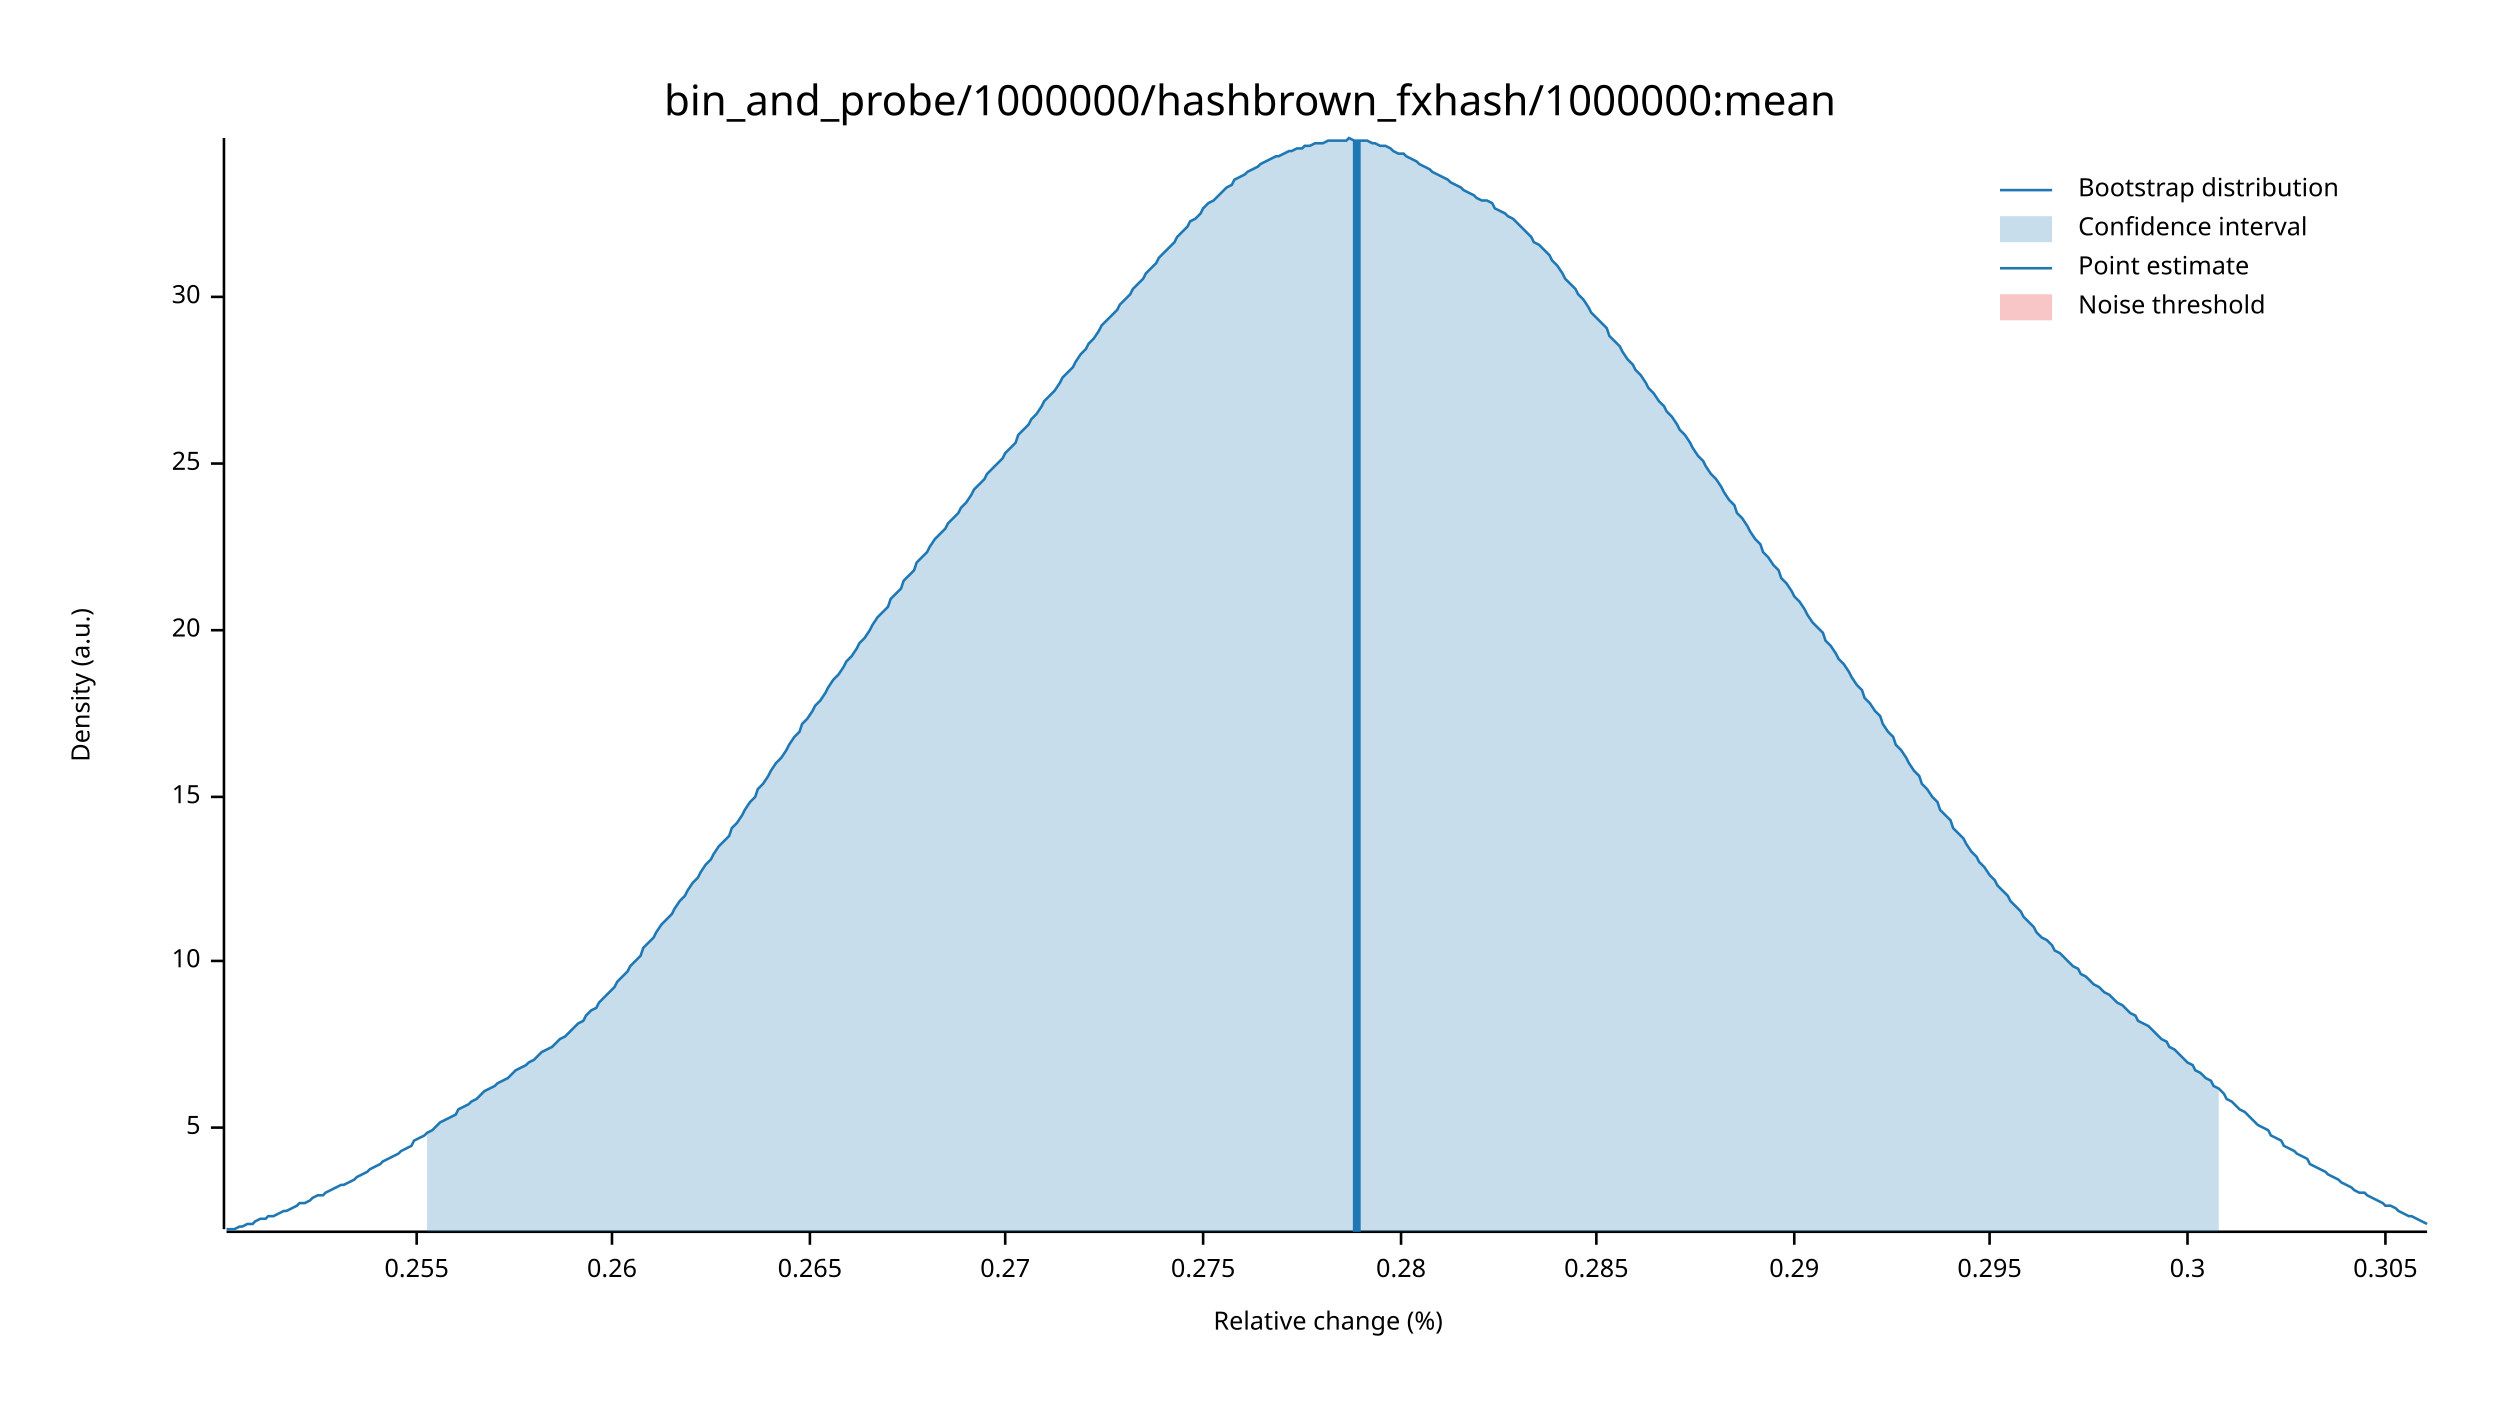
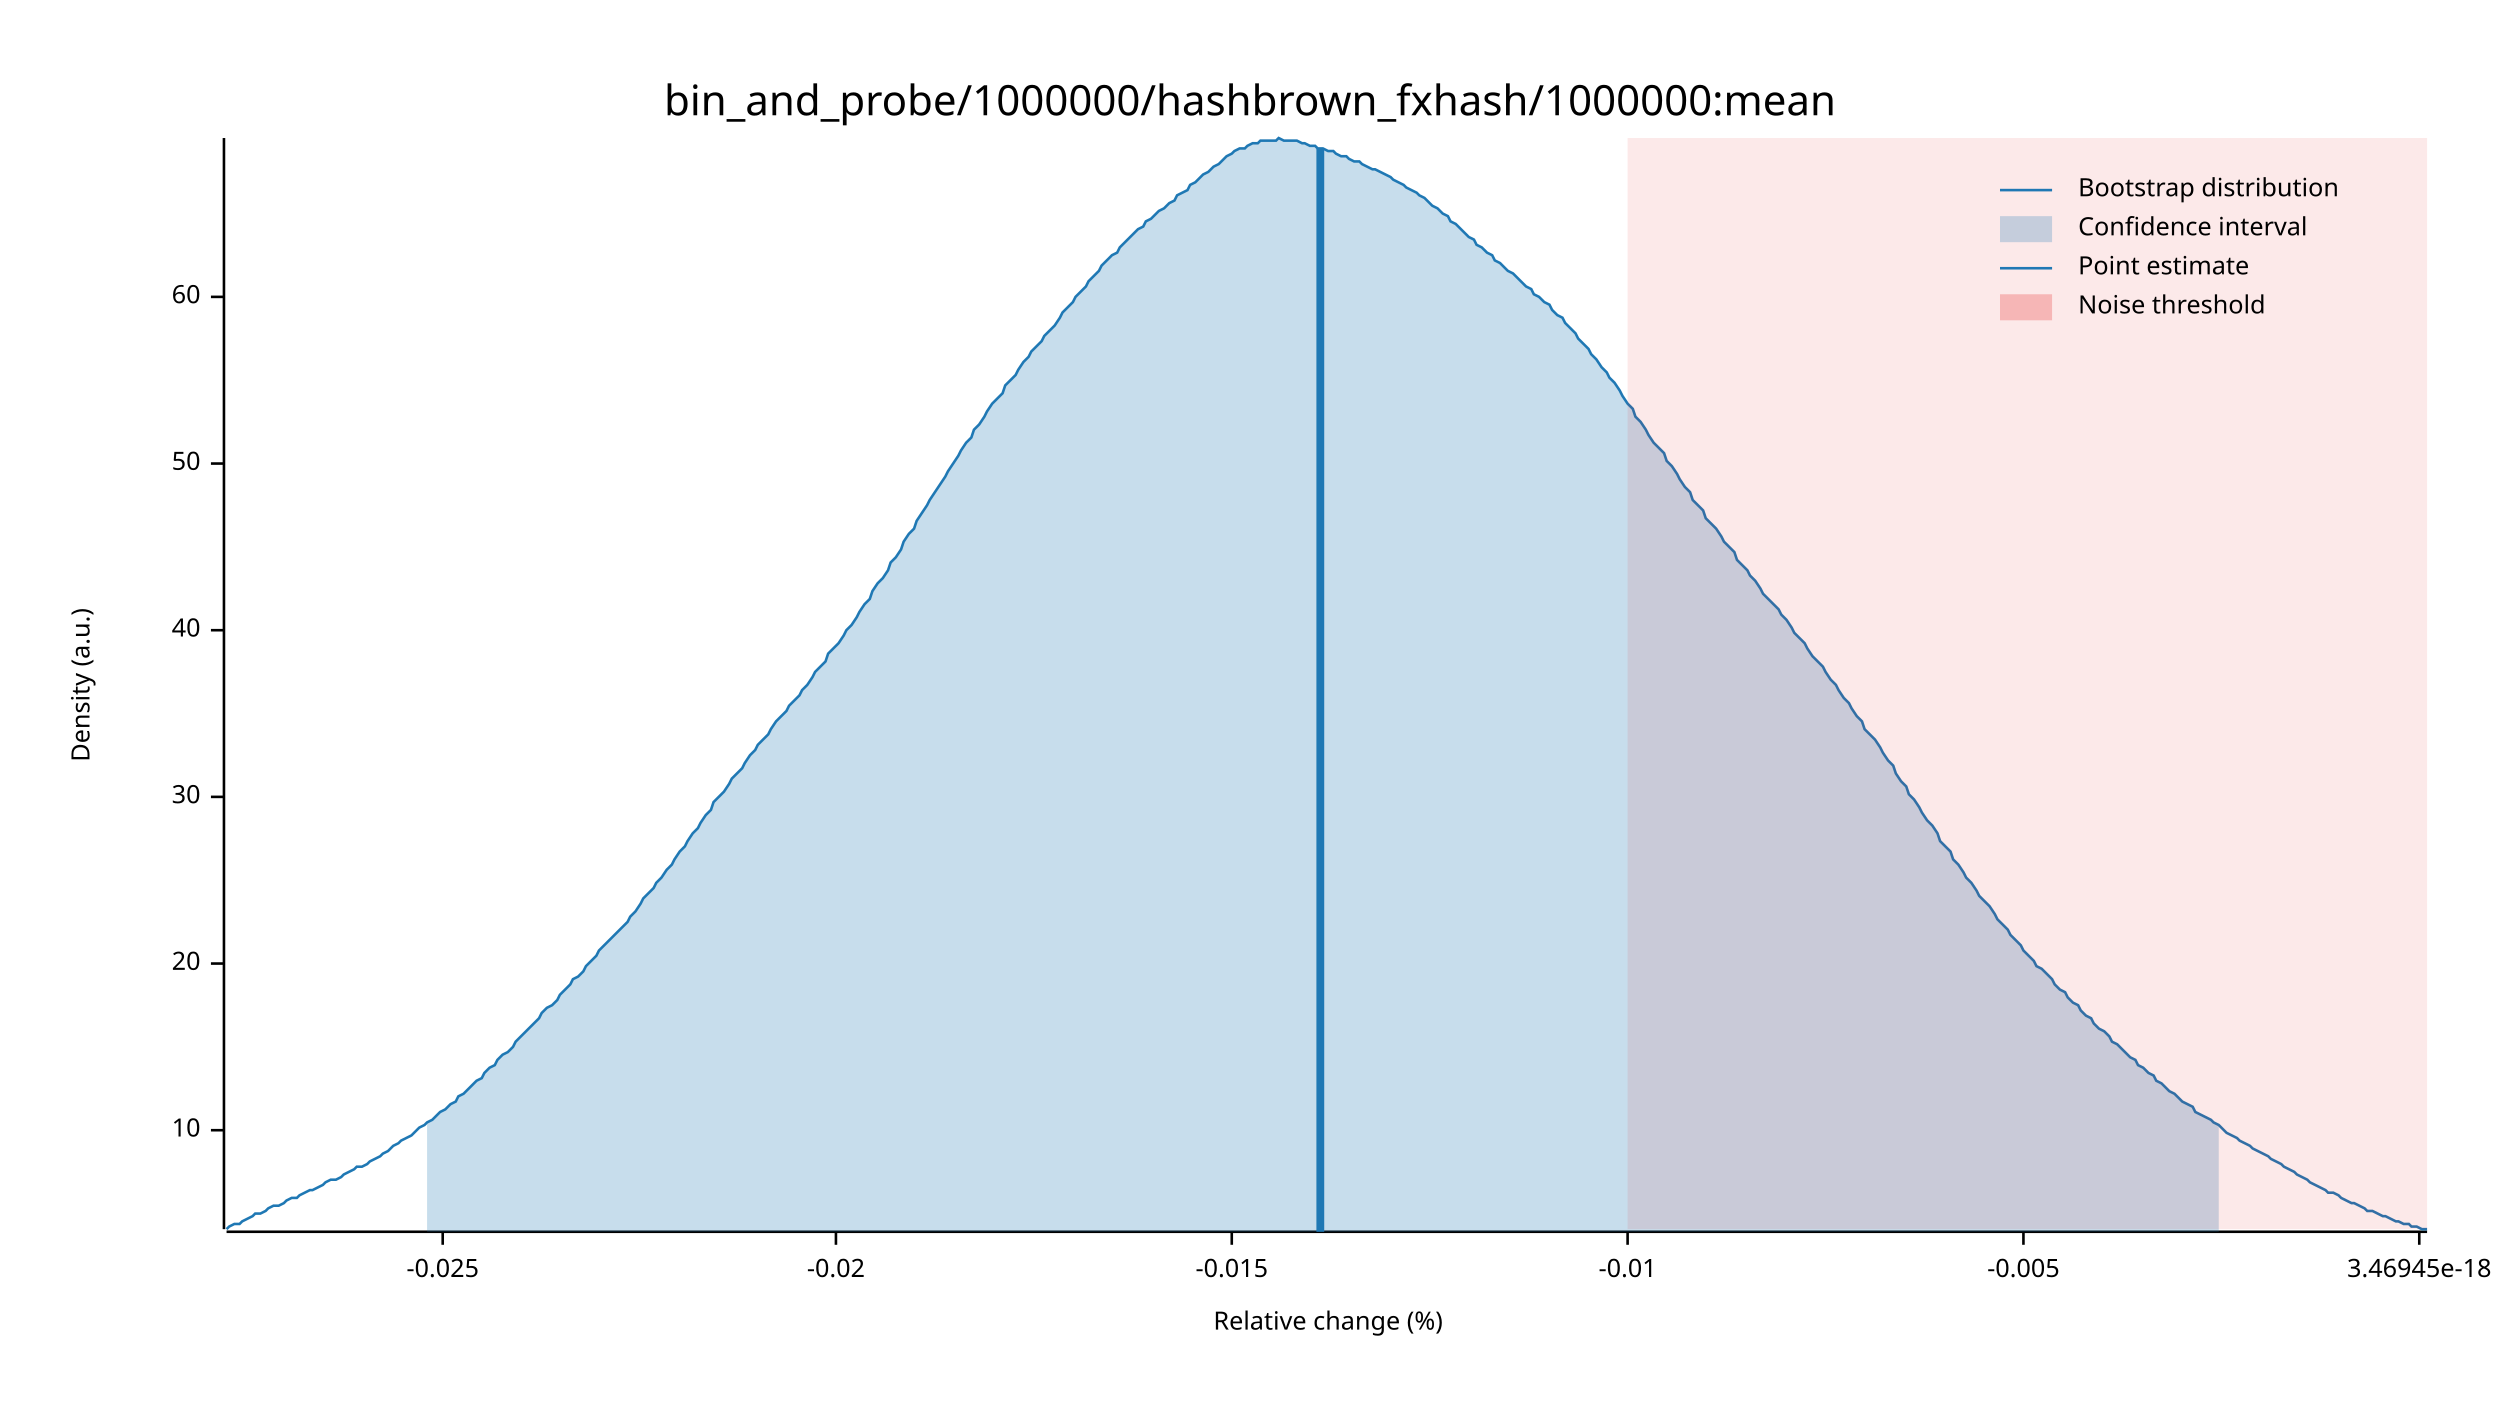
<svg xmlns="http://www.w3.org/2000/svg" width="960" height="540" viewBox="0 0 960 540">
  <text x="480" y="32" dy="0.76em" text-anchor="middle" font-family="sans-serif" font-size="16.129" opacity="1" fill="#000000">
bin_and_probe/1000000/hashbrown_fxhash/1000000:mean
</text>
  <text x="27" y="263" dy="0.76em" text-anchor="middle" font-family="sans-serif" font-size="9.677" opacity="1" fill="#000000" transform="rotate(270, 27, 263)">
Density (a.u.)
</text>
  <text x="510" y="513" dy="-0.5ex" text-anchor="middle" font-family="sans-serif" font-size="9.677" opacity="1" fill="#000000">
Relative change (%)
</text>
  <polyline fill="none" opacity="1" stroke="#000000" stroke-width="1" points="86,53 86,472 " />
-   <text x="77" y="433" dy="0.5ex" text-anchor="end" font-family="sans-serif" font-size="9.677" opacity="1" fill="#000000">
- 5
- </text>
-   <polyline fill="none" opacity="1" stroke="#000000" stroke-width="1" points="81,433 86,433 " />
-   <text x="77" y="369" dy="0.5ex" text-anchor="end" font-family="sans-serif" font-size="9.677" opacity="1" fill="#000000">
+   <text x="77" y="434" dy="0.5ex" text-anchor="end" font-family="sans-serif" font-size="9.677" opacity="1" fill="#000000">
10
</text>
-   <polyline fill="none" opacity="1" stroke="#000000" stroke-width="1" points="81,369 86,369 " />
+   <polyline fill="none" opacity="1" stroke="#000000" stroke-width="1" points="81,434 86,434 " />
+   <text x="77" y="370" dy="0.5ex" text-anchor="end" font-family="sans-serif" font-size="9.677" opacity="1" fill="#000000">
+ 20
+ </text>
+   <polyline fill="none" opacity="1" stroke="#000000" stroke-width="1" points="81,370 86,370 " />
  <text x="77" y="306" dy="0.5ex" text-anchor="end" font-family="sans-serif" font-size="9.677" opacity="1" fill="#000000">
- 15
+ 30
</text>
  <polyline fill="none" opacity="1" stroke="#000000" stroke-width="1" points="81,306 86,306 " />
  <text x="77" y="242" dy="0.5ex" text-anchor="end" font-family="sans-serif" font-size="9.677" opacity="1" fill="#000000">
- 20
+ 40
</text>
  <polyline fill="none" opacity="1" stroke="#000000" stroke-width="1" points="81,242 86,242 " />
  <text x="77" y="178" dy="0.5ex" text-anchor="end" font-family="sans-serif" font-size="9.677" opacity="1" fill="#000000">
- 25
+ 50
</text>
  <polyline fill="none" opacity="1" stroke="#000000" stroke-width="1" points="81,178 86,178 " />
  <text x="77" y="114" dy="0.5ex" text-anchor="end" font-family="sans-serif" font-size="9.677" opacity="1" fill="#000000">
- 30
+ 60
</text>
  <polyline fill="none" opacity="1" stroke="#000000" stroke-width="1" points="81,114 86,114 " />
  <polyline fill="none" opacity="1" stroke="#000000" stroke-width="1" points="87,473 932,473 " />
-   <text x="160" y="483" dy="0.76em" text-anchor="middle" font-family="sans-serif" font-size="9.677" opacity="1" fill="#000000">
- 0.255
+   <text x="170" y="483" dy="0.76em" text-anchor="middle" font-family="sans-serif" font-size="9.677" opacity="1" fill="#000000">
+ -0.025
</text>
-   <polyline fill="none" opacity="1" stroke="#000000" stroke-width="1" points="160,473 160,478 " />
-   <text x="235" y="483" dy="0.76em" text-anchor="middle" font-family="sans-serif" font-size="9.677" opacity="1" fill="#000000">
- 0.26
+   <polyline fill="none" opacity="1" stroke="#000000" stroke-width="1" points="170,473 170,478 " />
+   <text x="321" y="483" dy="0.76em" text-anchor="middle" font-family="sans-serif" font-size="9.677" opacity="1" fill="#000000">
+ -0.02
</text>
-   <polyline fill="none" opacity="1" stroke="#000000" stroke-width="1" points="235,473 235,478 " />
-   <text x="311" y="483" dy="0.76em" text-anchor="middle" font-family="sans-serif" font-size="9.677" opacity="1" fill="#000000">
- 0.265
+   <polyline fill="none" opacity="1" stroke="#000000" stroke-width="1" points="321,473 321,478 " />
+   <text x="473" y="483" dy="0.76em" text-anchor="middle" font-family="sans-serif" font-size="9.677" opacity="1" fill="#000000">
+ -0.015
</text>
-   <polyline fill="none" opacity="1" stroke="#000000" stroke-width="1" points="311,473 311,478 " />
-   <text x="386" y="483" dy="0.76em" text-anchor="middle" font-family="sans-serif" font-size="9.677" opacity="1" fill="#000000">
- 0.27
+   <polyline fill="none" opacity="1" stroke="#000000" stroke-width="1" points="473,473 473,478 " />
+   <text x="625" y="483" dy="0.76em" text-anchor="middle" font-family="sans-serif" font-size="9.677" opacity="1" fill="#000000">
+ -0.01
</text>
-   <polyline fill="none" opacity="1" stroke="#000000" stroke-width="1" points="386,473 386,478 " />
-   <text x="462" y="483" dy="0.76em" text-anchor="middle" font-family="sans-serif" font-size="9.677" opacity="1" fill="#000000">
- 0.275
+   <polyline fill="none" opacity="1" stroke="#000000" stroke-width="1" points="625,473 625,478 " />
+   <text x="777" y="483" dy="0.76em" text-anchor="middle" font-family="sans-serif" font-size="9.677" opacity="1" fill="#000000">
+ -0.005
</text>
-   <polyline fill="none" opacity="1" stroke="#000000" stroke-width="1" points="462,473 462,478 " />
-   <text x="538" y="483" dy="0.76em" text-anchor="middle" font-family="sans-serif" font-size="9.677" opacity="1" fill="#000000">
- 0.28
+   <polyline fill="none" opacity="1" stroke="#000000" stroke-width="1" points="777,473 777,478 " />
+   <text x="929" y="483" dy="0.76em" text-anchor="middle" font-family="sans-serif" font-size="9.677" opacity="1" fill="#000000">
+ 3.46945e-18
</text>
-   <polyline fill="none" opacity="1" stroke="#000000" stroke-width="1" points="538,473 538,478 " />
-   <text x="613" y="483" dy="0.76em" text-anchor="middle" font-family="sans-serif" font-size="9.677" opacity="1" fill="#000000">
- 0.285
- </text>
-   <polyline fill="none" opacity="1" stroke="#000000" stroke-width="1" points="613,473 613,478 " />
-   <text x="689" y="483" dy="0.76em" text-anchor="middle" font-family="sans-serif" font-size="9.677" opacity="1" fill="#000000">
- 0.29
- </text>
-   <polyline fill="none" opacity="1" stroke="#000000" stroke-width="1" points="689,473 689,478 " />
-   <text x="764" y="483" dy="0.76em" text-anchor="middle" font-family="sans-serif" font-size="9.677" opacity="1" fill="#000000">
- 0.295
- </text>
-   <polyline fill="none" opacity="1" stroke="#000000" stroke-width="1" points="764,473 764,478 " />
-   <text x="840" y="483" dy="0.76em" text-anchor="middle" font-family="sans-serif" font-size="9.677" opacity="1" fill="#000000">
- 0.3
- </text>
-   <polyline fill="none" opacity="1" stroke="#000000" stroke-width="1" points="840,473 840,478 " />
-   <text x="916" y="483" dy="0.76em" text-anchor="middle" font-family="sans-serif" font-size="9.677" opacity="1" fill="#000000">
- 0.305
- </text>
-   <polyline fill="none" opacity="1" stroke="#000000" stroke-width="1" points="916,473 916,478 " />
-   <polyline fill="none" opacity="1" stroke="#1F78B4" stroke-width="1" points="87,472 88,472 90,472 92,471 93,471 95,470 97,470 98,469 100,468 102,468 103,467 105,467 107,466 109,465 110,465 112,464 114,463 115,462 117,462 119,461 120,460 122,459 124,459 125,458 127,457 129,456 131,455 132,455 134,454 136,453 137,452 139,451 141,450 142,449 144,448 146,447 147,446 149,445 151,444 153,443 154,442 156,441 158,440 159,438 161,437 163,436 164,435 166,434 168,432 169,431 171,430 173,429 175,428 176,426 178,425 180,424 181,423 183,422 185,420 186,419 188,418 190,417 191,416 193,415 195,414 197,412 198,411 200,410 202,409 203,408 205,407 207,405 208,404 210,403 212,402 214,400 215,399 217,398 219,396 220,395 222,393 224,392 225,390 227,388 229,387 230,385 232,383 234,381 236,379 237,377 239,375 241,373 242,371 244,369 246,367 247,364 249,362 251,360 252,358 254,355 256,353 258,351 259,349 261,346 263,344 264,342 266,339 268,337 269,335 271,332 273,330 274,328 276,325 278,323 280,321 281,318 283,316 285,313 286,311 288,308 290,306 291,303 293,301 295,298 296,296 298,293 300,291 302,288 303,286 305,283 307,281 308,278 310,276 312,273 313,271 315,269 317,266 318,264 320,261 322,259 324,256 325,254 327,252 329,249 330,247 332,245 334,242 335,240 337,237 339,235 341,233 342,230 344,228 346,226 347,223 349,221 351,219 352,216 354,214 356,212 357,210 359,207 361,205 363,203 364,201 366,199 368,197 369,195 371,193 373,190 374,188 376,186 378,184 379,182 381,180 383,178 385,176 386,174 388,172 390,170 391,167 393,165 395,163 396,161 398,159 400,156 401,154 403,152 405,150 407,147 408,145 410,143 412,141 413,139 415,136 417,134 418,132 420,130 422,127 423,125 425,123 427,121 429,119 430,117 432,115 434,113 435,111 437,109 439,107 440,105 442,103 444,101 445,99 447,97 449,95 451,93 452,91 454,89 456,87 457,85 459,84 461,82 462,80 464,78 466,77 468,75 469,74 471,72 473,71 474,69 476,68 478,67 479,66 481,65 483,64 484,63 486,62 488,61 490,60 491,60 493,59 495,58 496,58 498,57 500,57 501,56 503,56 505,55 506,55 508,55 510,54 512,54 513,54 515,54 517,54 518,53 520,54 522,54 523,54 525,54 527,55 528,55 530,56 532,56 534,57 535,58 537,59 539,59 540,60 542,61 544,62 545,63 547,64 549,65 550,66 552,67 554,68 556,69 557,70 559,71 561,72 562,73 564,74 566,75 567,76 569,77 571,77 573,78 574,80 576,81 578,82 579,83 581,84 583,86 584,87 586,89 588,91 589,93 591,94 593,96 595,98 596,100 598,102 600,105 601,107 603,109 605,111 606,113 608,115 610,118 611,120 613,122 615,124 617,126 618,129 620,131 622,133 623,135 625,138 627,140 628,142 630,144 632,147 633,149 635,151 637,154 639,156 640,158 642,160 644,163 645,165 647,167 649,170 650,172 652,175 654,177 655,179 657,182 659,184 661,187 662,189 664,192 666,194 667,197 669,199 671,202 672,204 674,207 676,209 677,212 679,214 681,217 683,219 684,222 686,224 688,227 689,229 691,231 693,234 694,236 696,239 698,241 700,243 701,246 703,248 705,251 706,253 708,255 710,258 711,260 713,263 715,265 716,268 718,270 720,273 722,275 723,278 725,281 727,283 728,286 730,288 732,291 733,293 735,296 737,298 738,301 740,303 742,306 744,308 745,311 747,313 749,315 750,318 752,320 754,322 755,324 757,327 759,329 760,331 762,333 764,336 766,338 767,340 769,342 771,344 772,346 774,348 776,350 777,352 779,354 781,356 782,358 784,360 786,361 788,363 789,365 791,366 793,368 794,369 796,371 798,372 799,374 801,375 803,377 804,378 806,379 808,381 810,382 811,383 813,385 815,386 816,387 818,389 820,390 821,392 823,393 825,394 827,396 828,397 830,399 832,400 833,402 835,403 837,405 838,406 840,408 842,409 843,411 845,412 847,414 849,415 850,417 852,418 854,420 855,422 857,423 859,425 860,426 862,427 864,429 865,430 867,432 869,433 871,434 872,436 874,437 876,438 877,440 879,441 881,442 882,443 884,444 886,445 887,447 889,448 891,449 893,450 894,451 896,452 898,453 899,454 901,455 903,456 904,457 906,458 908,458 909,459 911,460 913,461 915,462 916,463 918,463 920,464 921,465 923,466 925,467 926,467 928,468 930,469 932,470 " />
-   <polygon opacity="0.25" fill="#1F78B4" points="164,435 166,434 168,432 169,431 171,430 173,429 175,428 176,426 178,425 180,424 181,423 183,422 185,420 186,419 188,418 190,417 191,416 193,415 195,414 197,412 198,411 200,410 202,409 203,408 205,407 207,405 208,404 210,403 212,402 214,400 215,399 217,398 219,396 220,395 222,393 224,392 225,390 227,388 229,387 230,385 232,383 234,381 236,379 237,377 239,375 241,373 242,371 244,369 246,367 247,364 249,362 251,360 252,358 254,355 256,353 258,351 259,349 261,346 263,344 264,342 266,339 268,337 269,335 271,332 273,330 274,328 276,325 278,323 280,321 281,318 283,316 285,313 286,311 288,308 290,306 291,303 293,301 295,298 296,296 298,293 300,291 302,288 303,286 305,283 307,281 308,278 310,276 312,273 313,271 315,269 317,266 318,264 320,261 322,259 324,256 325,254 327,252 329,249 330,247 332,245 334,242 335,240 337,237 339,235 341,233 342,230 344,228 346,226 347,223 349,221 351,219 352,216 354,214 356,212 357,210 359,207 361,205 363,203 364,201 366,199 368,197 369,195 371,193 373,190 374,188 376,186 378,184 379,182 381,180 383,178 385,176 386,174 388,172 390,170 391,167 393,165 395,163 396,161 398,159 400,156 401,154 403,152 405,150 407,147 408,145 410,143 412,141 413,139 415,136 417,134 418,132 420,130 422,127 423,125 425,123 427,121 429,119 430,117 432,115 434,113 435,111 437,109 439,107 440,105 442,103 444,101 445,99 447,97 449,95 451,93 452,91 454,89 456,87 457,85 459,84 461,82 462,80 464,78 466,77 468,75 469,74 471,72 473,71 474,69 476,68 478,67 479,66 481,65 483,64 484,63 486,62 488,61 490,60 491,60 493,59 495,58 496,58 498,57 500,57 501,56 503,56 505,55 506,55 508,55 510,54 512,54 513,54 515,54 517,54 518,53 520,54 522,54 523,54 525,54 527,55 528,55 530,56 532,56 534,57 535,58 537,59 539,59 540,60 542,61 544,62 545,63 547,64 549,65 550,66 552,67 554,68 556,69 557,70 559,71 561,72 562,73 564,74 566,75 567,76 569,77 571,77 573,78 574,80 576,81 578,82 579,83 581,84 583,86 584,87 586,89 588,91 589,93 591,94 593,96 595,98 596,100 598,102 600,105 601,107 603,109 605,111 606,113 608,115 610,118 611,120 613,122 615,124 617,126 618,129 620,131 622,133 623,135 625,138 627,140 628,142 630,144 632,147 633,149 635,151 637,154 639,156 640,158 642,160 644,163 645,165 647,167 649,170 650,172 652,175 654,177 655,179 657,182 659,184 661,187 662,189 664,192 666,194 667,197 669,199 671,202 672,204 674,207 676,209 677,212 679,214 681,217 683,219 684,222 686,224 688,227 689,229 691,231 693,234 694,236 696,239 698,241 700,243 701,246 703,248 705,251 706,253 708,255 710,258 711,260 713,263 715,265 716,268 718,270 720,273 722,275 723,278 725,281 727,283 728,286 730,288 732,291 733,293 735,296 737,298 738,301 740,303 742,306 744,308 745,311 747,313 749,315 750,318 752,320 754,322 755,324 757,327 759,329 760,331 762,333 764,336 766,338 767,340 769,342 771,344 772,346 774,348 776,350 777,352 779,354 781,356 782,358 784,360 786,361 788,363 789,365 791,366 793,368 794,369 796,371 798,372 799,374 801,375 803,377 804,378 806,379 808,381 810,382 811,383 813,385 815,386 816,387 818,389 820,390 821,392 823,393 825,394 827,396 828,397 830,399 832,400 833,402 835,403 837,405 838,406 840,408 842,409 843,411 845,412 847,414 849,415 850,417 852,418 852,473 164,473 " />
-   <polyline fill="none" opacity="1" stroke="#1F78B4" stroke-width="3" points="521,473 521,54 " />
-   <rect x="509" y="53" width="0" height="419" opacity="0.1" fill="#E31A1C" stroke="none" />
+   <polyline fill="none" opacity="1" stroke="#000000" stroke-width="1" points="929,473 929,478 " />
+   <polyline fill="none" opacity="1" stroke="#1F78B4" stroke-width="1" points="87,472 88,471 90,470 92,470 93,469 95,468 97,467 98,466 100,466 102,465 103,464 105,463 107,463 109,462 110,461 112,460 114,460 115,459 117,458 119,457 120,457 122,456 124,455 125,454 127,453 129,453 131,452 132,451 134,450 136,449 137,448 139,448 141,447 142,446 144,445 146,444 147,443 149,442 151,440 153,439 154,438 156,437 158,436 159,435 161,433 163,432 164,431 166,430 168,428 169,427 171,426 173,424 175,423 176,421 178,420 180,418 181,417 183,415 185,414 186,412 188,410 190,409 191,407 193,405 195,404 197,402 198,400 200,398 202,396 203,395 205,393 207,391 208,389 210,387 212,386 214,384 215,382 217,380 219,378 220,376 222,375 224,373 225,371 227,369 229,367 230,365 232,363 234,361 236,359 237,358 239,356 241,354 242,352 244,350 246,347 247,345 249,343 251,341 252,339 254,337 256,334 258,332 259,330 261,327 263,325 264,323 266,320 268,318 269,316 271,313 273,311 274,308 276,306 278,304 280,301 281,299 283,297 285,295 286,293 288,290 290,288 291,286 293,284 295,282 296,280 298,277 300,275 302,273 303,271 305,269 307,267 308,265 310,263 312,260 313,258 315,256 317,254 318,251 320,249 322,247 324,244 325,242 327,240 329,237 330,235 332,232 334,230 335,227 337,224 339,222 341,219 342,216 344,214 346,211 347,208 349,205 351,203 352,200 354,197 356,194 357,192 359,189 361,186 363,183 364,181 366,178 368,175 369,173 371,170 373,168 374,165 376,163 378,160 379,158 381,155 383,153 385,151 386,148 388,146 390,144 391,142 393,139 395,137 396,135 398,133 400,131 401,129 403,127 405,125 407,122 408,120 410,118 412,116 413,114 415,112 417,110 418,108 420,106 422,104 423,102 425,100 427,98 429,97 430,95 432,93 434,91 435,90 437,88 439,87 440,85 442,84 444,82 445,81 447,80 449,78 451,77 452,75 454,74 456,73 457,71 459,70 461,68 462,67 464,66 466,64 468,63 469,62 471,60 473,59 474,58 476,57 478,57 479,56 481,55 483,55 484,54 486,54 488,54 490,54 491,53 493,54 495,54 496,54 498,54 500,55 501,55 503,56 505,56 506,57 508,57 510,58 512,58 513,59 515,60 517,60 518,61 520,62 522,62 523,63 525,64 527,65 528,65 530,66 532,67 534,68 535,69 537,70 539,71 540,72 542,73 544,74 545,75 547,76 549,78 550,79 552,80 554,82 556,83 557,85 559,86 561,88 562,89 564,91 566,92 567,94 569,95 571,97 573,98 574,100 576,101 578,103 579,104 581,105 583,107 584,108 586,110 588,111 589,113 591,114 593,116 595,117 596,119 598,121 600,122 601,124 603,126 605,128 606,130 608,132 610,134 611,136 613,138 615,141 617,143 618,145 620,147 622,150 623,152 625,155 627,157 628,160 630,162 632,165 633,167 635,170 637,172 639,174 640,177 642,179 644,182 645,184 647,187 649,189 650,192 652,194 654,196 655,199 657,201 659,203 661,206 662,208 664,210 666,212 667,215 669,217 671,219 672,221 674,223 676,226 677,228 679,230 681,232 683,234 684,236 686,238 688,241 689,243 691,245 693,247 694,249 696,252 698,254 700,256 701,258 703,261 705,263 706,265 708,268 710,270 711,272 713,275 715,277 716,280 718,282 720,284 722,287 723,289 725,292 727,294 728,297 730,300 732,302 733,305 735,307 737,310 738,312 740,315 742,317 744,320 745,323 747,325 749,327 750,330 752,332 754,335 755,337 757,339 759,342 760,344 762,346 764,348 766,351 767,353 769,355 771,357 772,359 774,361 776,363 777,365 779,367 781,369 782,371 784,372 786,374 788,376 789,378 791,380 793,381 794,383 796,385 798,386 799,388 801,390 803,391 804,393 806,395 808,396 810,398 811,400 813,401 815,403 816,404 818,406 820,407 821,409 823,410 825,412 827,413 828,415 830,416 832,418 833,419 835,420 837,422 838,423 840,424 842,425 843,427 845,428 847,429 849,430 850,431 852,432 854,434 855,435 857,436 859,437 860,438 862,439 864,440 865,441 867,442 869,443 871,444 872,445 874,446 876,447 877,448 879,449 881,450 882,451 884,452 886,453 887,454 889,455 891,456 893,457 894,458 896,458 898,459 899,460 901,461 903,462 904,462 906,463 908,464 909,465 911,465 913,466 915,467 916,467 918,468 920,469 921,469 923,470 925,470 926,471 928,471 930,472 932,472 " />
+   <polygon opacity="0.25" fill="#1F78B4" points="164,431 166,430 168,428 169,427 171,426 173,424 175,423 176,421 178,420 180,418 181,417 183,415 185,414 186,412 188,410 190,409 191,407 193,405 195,404 197,402 198,400 200,398 202,396 203,395 205,393 207,391 208,389 210,387 212,386 214,384 215,382 217,380 219,378 220,376 222,375 224,373 225,371 227,369 229,367 230,365 232,363 234,361 236,359 237,358 239,356 241,354 242,352 244,350 246,347 247,345 249,343 251,341 252,339 254,337 256,334 258,332 259,330 261,327 263,325 264,323 266,320 268,318 269,316 271,313 273,311 274,308 276,306 278,304 280,301 281,299 283,297 285,295 286,293 288,290 290,288 291,286 293,284 295,282 296,280 298,277 300,275 302,273 303,271 305,269 307,267 308,265 310,263 312,260 313,258 315,256 317,254 318,251 320,249 322,247 324,244 325,242 327,240 329,237 330,235 332,232 334,230 335,227 337,224 339,222 341,219 342,216 344,214 346,211 347,208 349,205 351,203 352,200 354,197 356,194 357,192 359,189 361,186 363,183 364,181 366,178 368,175 369,173 371,170 373,168 374,165 376,163 378,160 379,158 381,155 383,153 385,151 386,148 388,146 390,144 391,142 393,139 395,137 396,135 398,133 400,131 401,129 403,127 405,125 407,122 408,120 410,118 412,116 413,114 415,112 417,110 418,108 420,106 422,104 423,102 425,100 427,98 429,97 430,95 432,93 434,91 435,90 437,88 439,87 440,85 442,84 444,82 445,81 447,80 449,78 451,77 452,75 454,74 456,73 457,71 459,70 461,68 462,67 464,66 466,64 468,63 469,62 471,60 473,59 474,58 476,57 478,57 479,56 481,55 483,55 484,54 486,54 488,54 490,54 491,53 493,54 495,54 496,54 498,54 500,55 501,55 503,56 505,56 506,57 508,57 510,58 512,58 513,59 515,60 517,60 518,61 520,62 522,62 523,63 525,64 527,65 528,65 530,66 532,67 534,68 535,69 537,70 539,71 540,72 542,73 544,74 545,75 547,76 549,78 550,79 552,80 554,82 556,83 557,85 559,86 561,88 562,89 564,91 566,92 567,94 569,95 571,97 573,98 574,100 576,101 578,103 579,104 581,105 583,107 584,108 586,110 588,111 589,113 591,114 593,116 595,117 596,119 598,121 600,122 601,124 603,126 605,128 606,130 608,132 610,134 611,136 613,138 615,141 617,143 618,145 620,147 622,150 623,152 625,155 627,157 628,160 630,162 632,165 633,167 635,170 637,172 639,174 640,177 642,179 644,182 645,184 647,187 649,189 650,192 652,194 654,196 655,199 657,201 659,203 661,206 662,208 664,210 666,212 667,215 669,217 671,219 672,221 674,223 676,226 677,228 679,230 681,232 683,234 684,236 686,238 688,241 689,243 691,245 693,247 694,249 696,252 698,254 700,256 701,258 703,261 705,263 706,265 708,268 710,270 711,272 713,275 715,277 716,280 718,282 720,284 722,287 723,289 725,292 727,294 728,297 730,300 732,302 733,305 735,307 737,310 738,312 740,315 742,317 744,320 745,323 747,325 749,327 750,330 752,332 754,335 755,337 757,339 759,342 760,344 762,346 764,348 766,351 767,353 769,355 771,357 772,359 774,361 776,363 777,365 779,367 781,369 782,371 784,372 786,374 788,376 789,378 791,380 793,381 794,383 796,385 798,386 799,388 801,390 803,391 804,393 806,395 808,396 810,398 811,400 813,401 815,403 816,404 818,406 820,407 821,409 823,410 825,412 827,413 828,415 830,416 832,418 833,419 835,420 837,422 838,423 840,424 842,425 843,427 845,428 847,429 849,430 850,431 852,432 852,473 164,473 " />
+   <polyline fill="none" opacity="1" stroke="#1F78B4" stroke-width="3" points="507,473 507,57 " />
+   <rect x="625" y="53" width="307" height="419" opacity="0.1" fill="#E31A1C" stroke="none" />
  <text x="798" y="68" dy="0.76em" text-anchor="start" font-family="sans-serif" font-size="9.677" opacity="1" fill="#000000">
Bootstrap distribution
</text>
  <text x="798" y="83" dy="0.76em" text-anchor="start" font-family="sans-serif" font-size="9.677" opacity="1" fill="#000000">
Confidence interval
</text>
  <text x="798" y="98" dy="0.76em" text-anchor="start" font-family="sans-serif" font-size="9.677" opacity="1" fill="#000000">
Point estimate
</text>
  <text x="798" y="113" dy="0.76em" text-anchor="start" font-family="sans-serif" font-size="9.677" opacity="1" fill="#000000">
Noise threshold
</text>
  <polyline fill="none" opacity="1" stroke="#1F78B4" stroke-width="1" points="768,73 788,73 " />
  <rect x="768" y="83" width="20" height="10" opacity="0.25" fill="#1F78B4" stroke="none" />
  <polyline fill="none" opacity="1" stroke="#1F78B4" stroke-width="1" points="768,103 788,103 " />
  <rect x="768" y="113" width="20" height="10" opacity="0.25" fill="#E31A1C" stroke="none" />
</svg>
